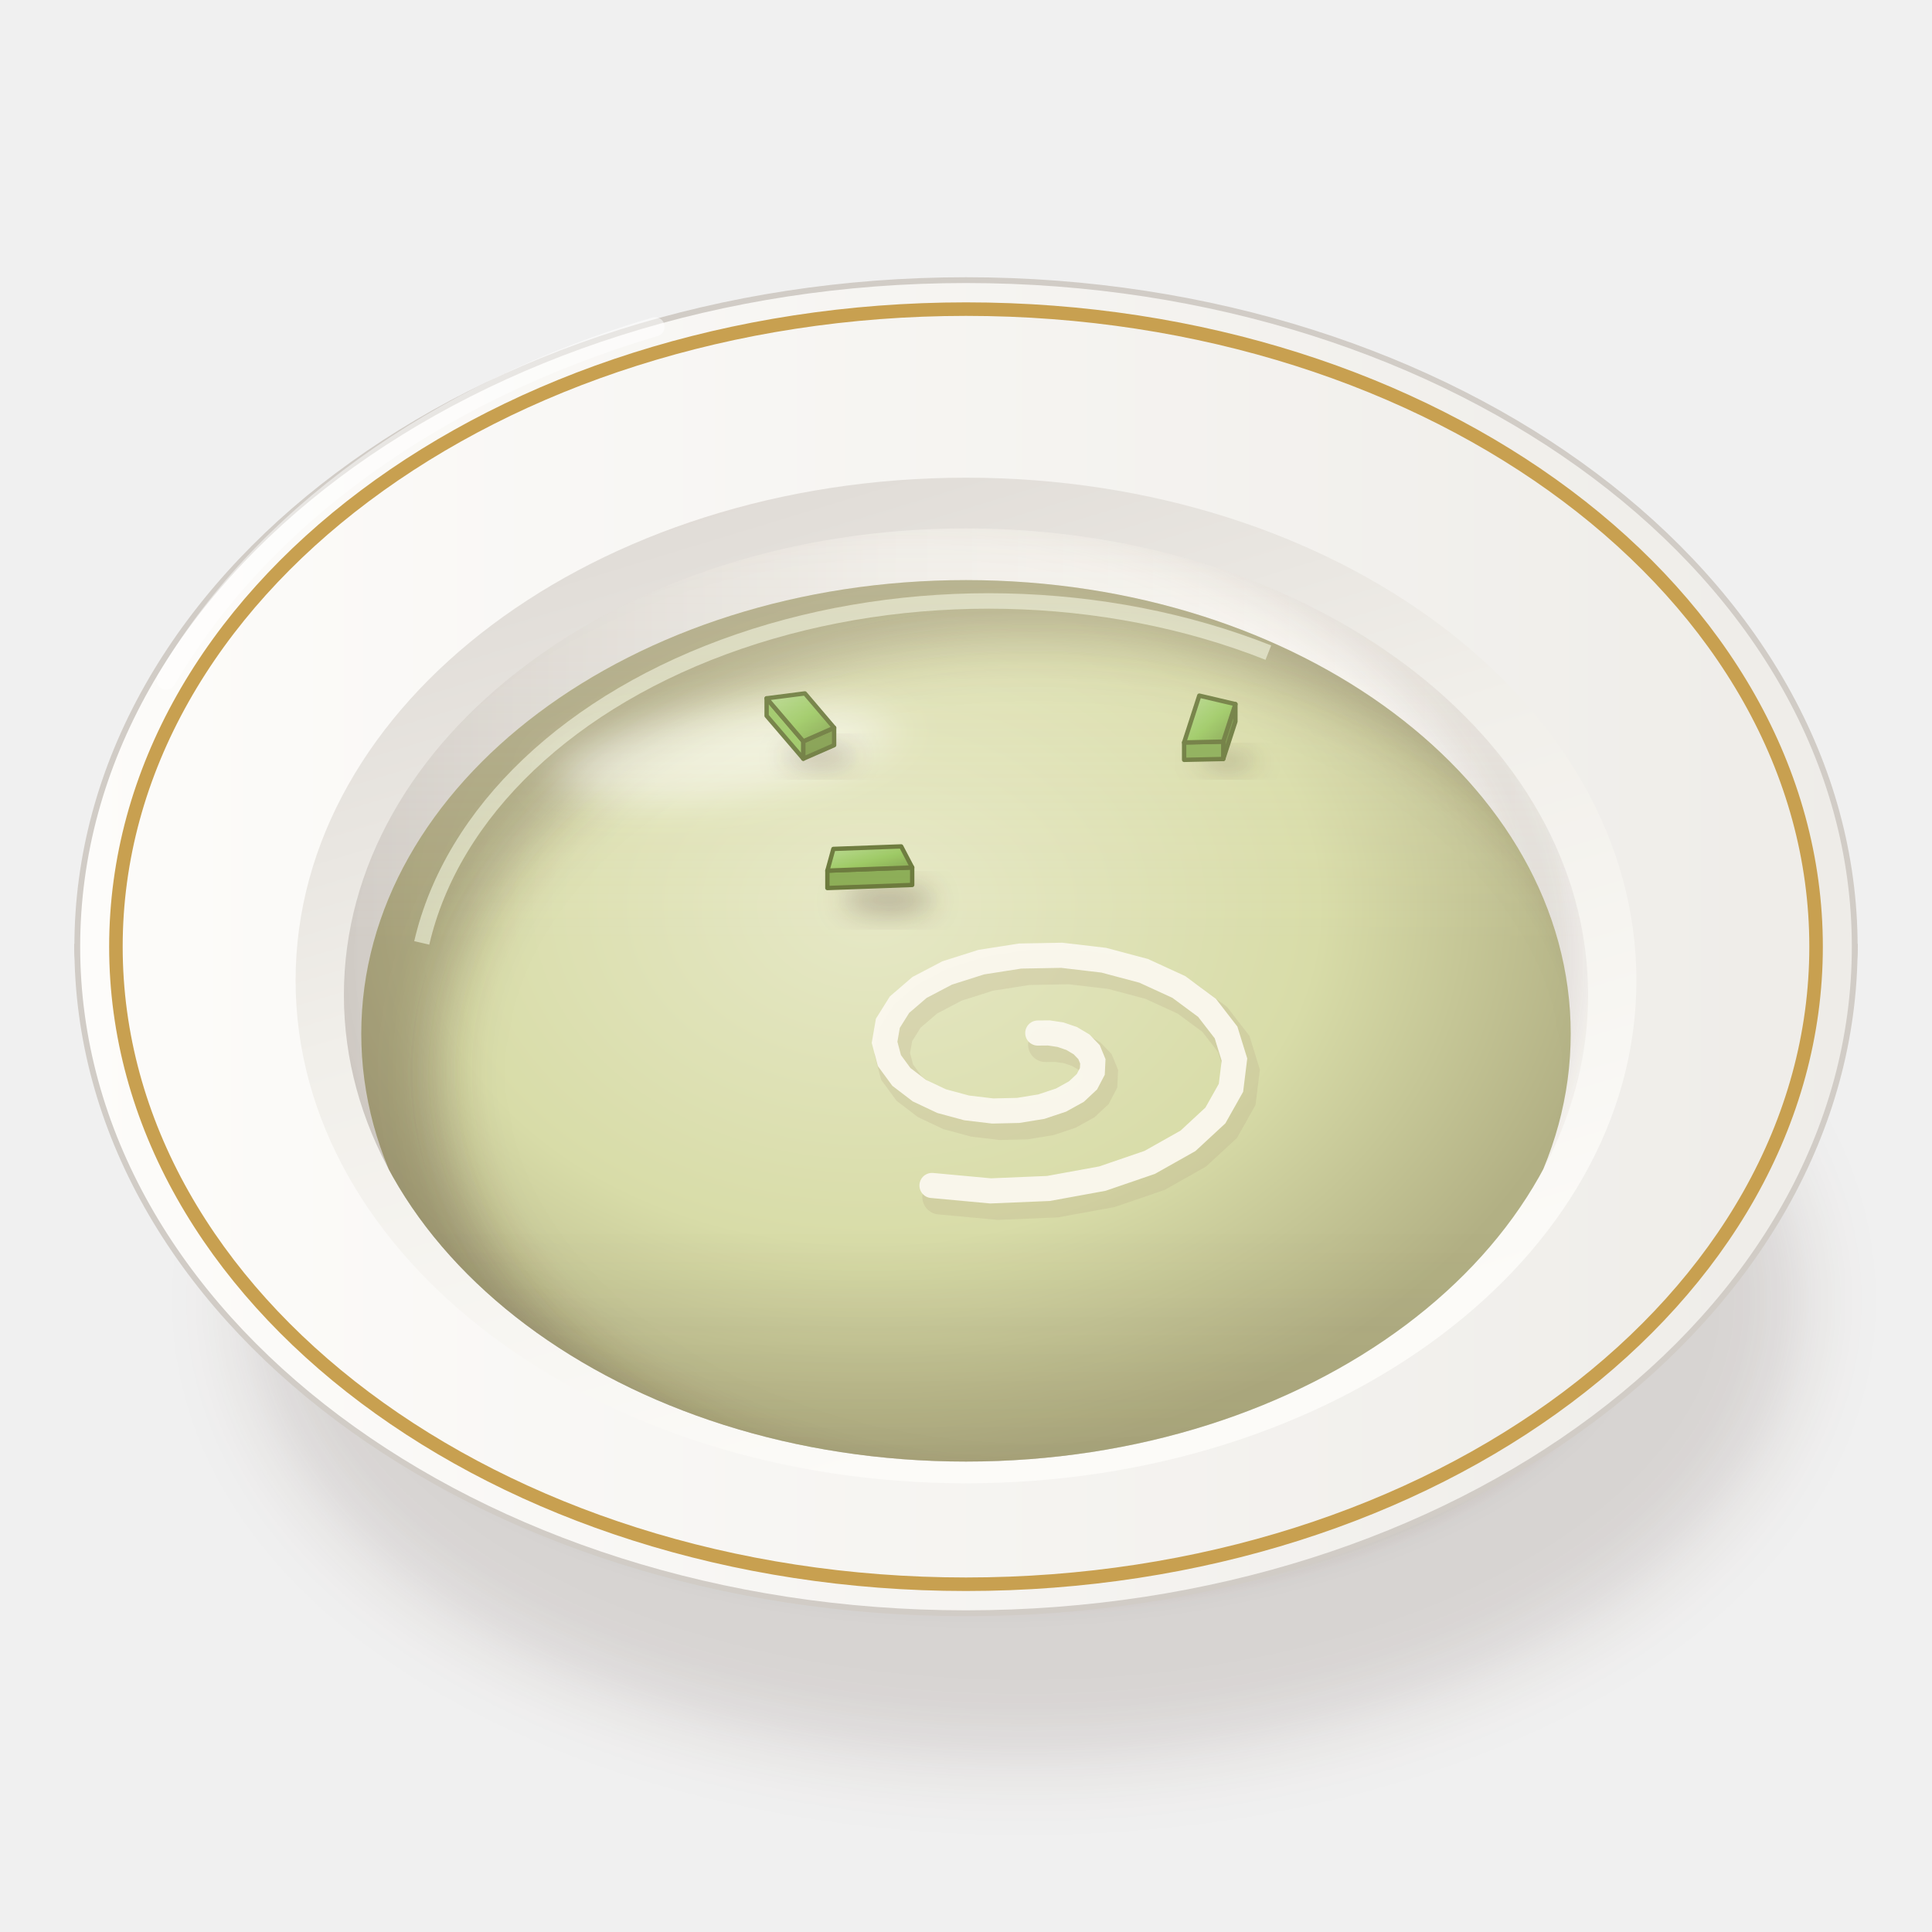
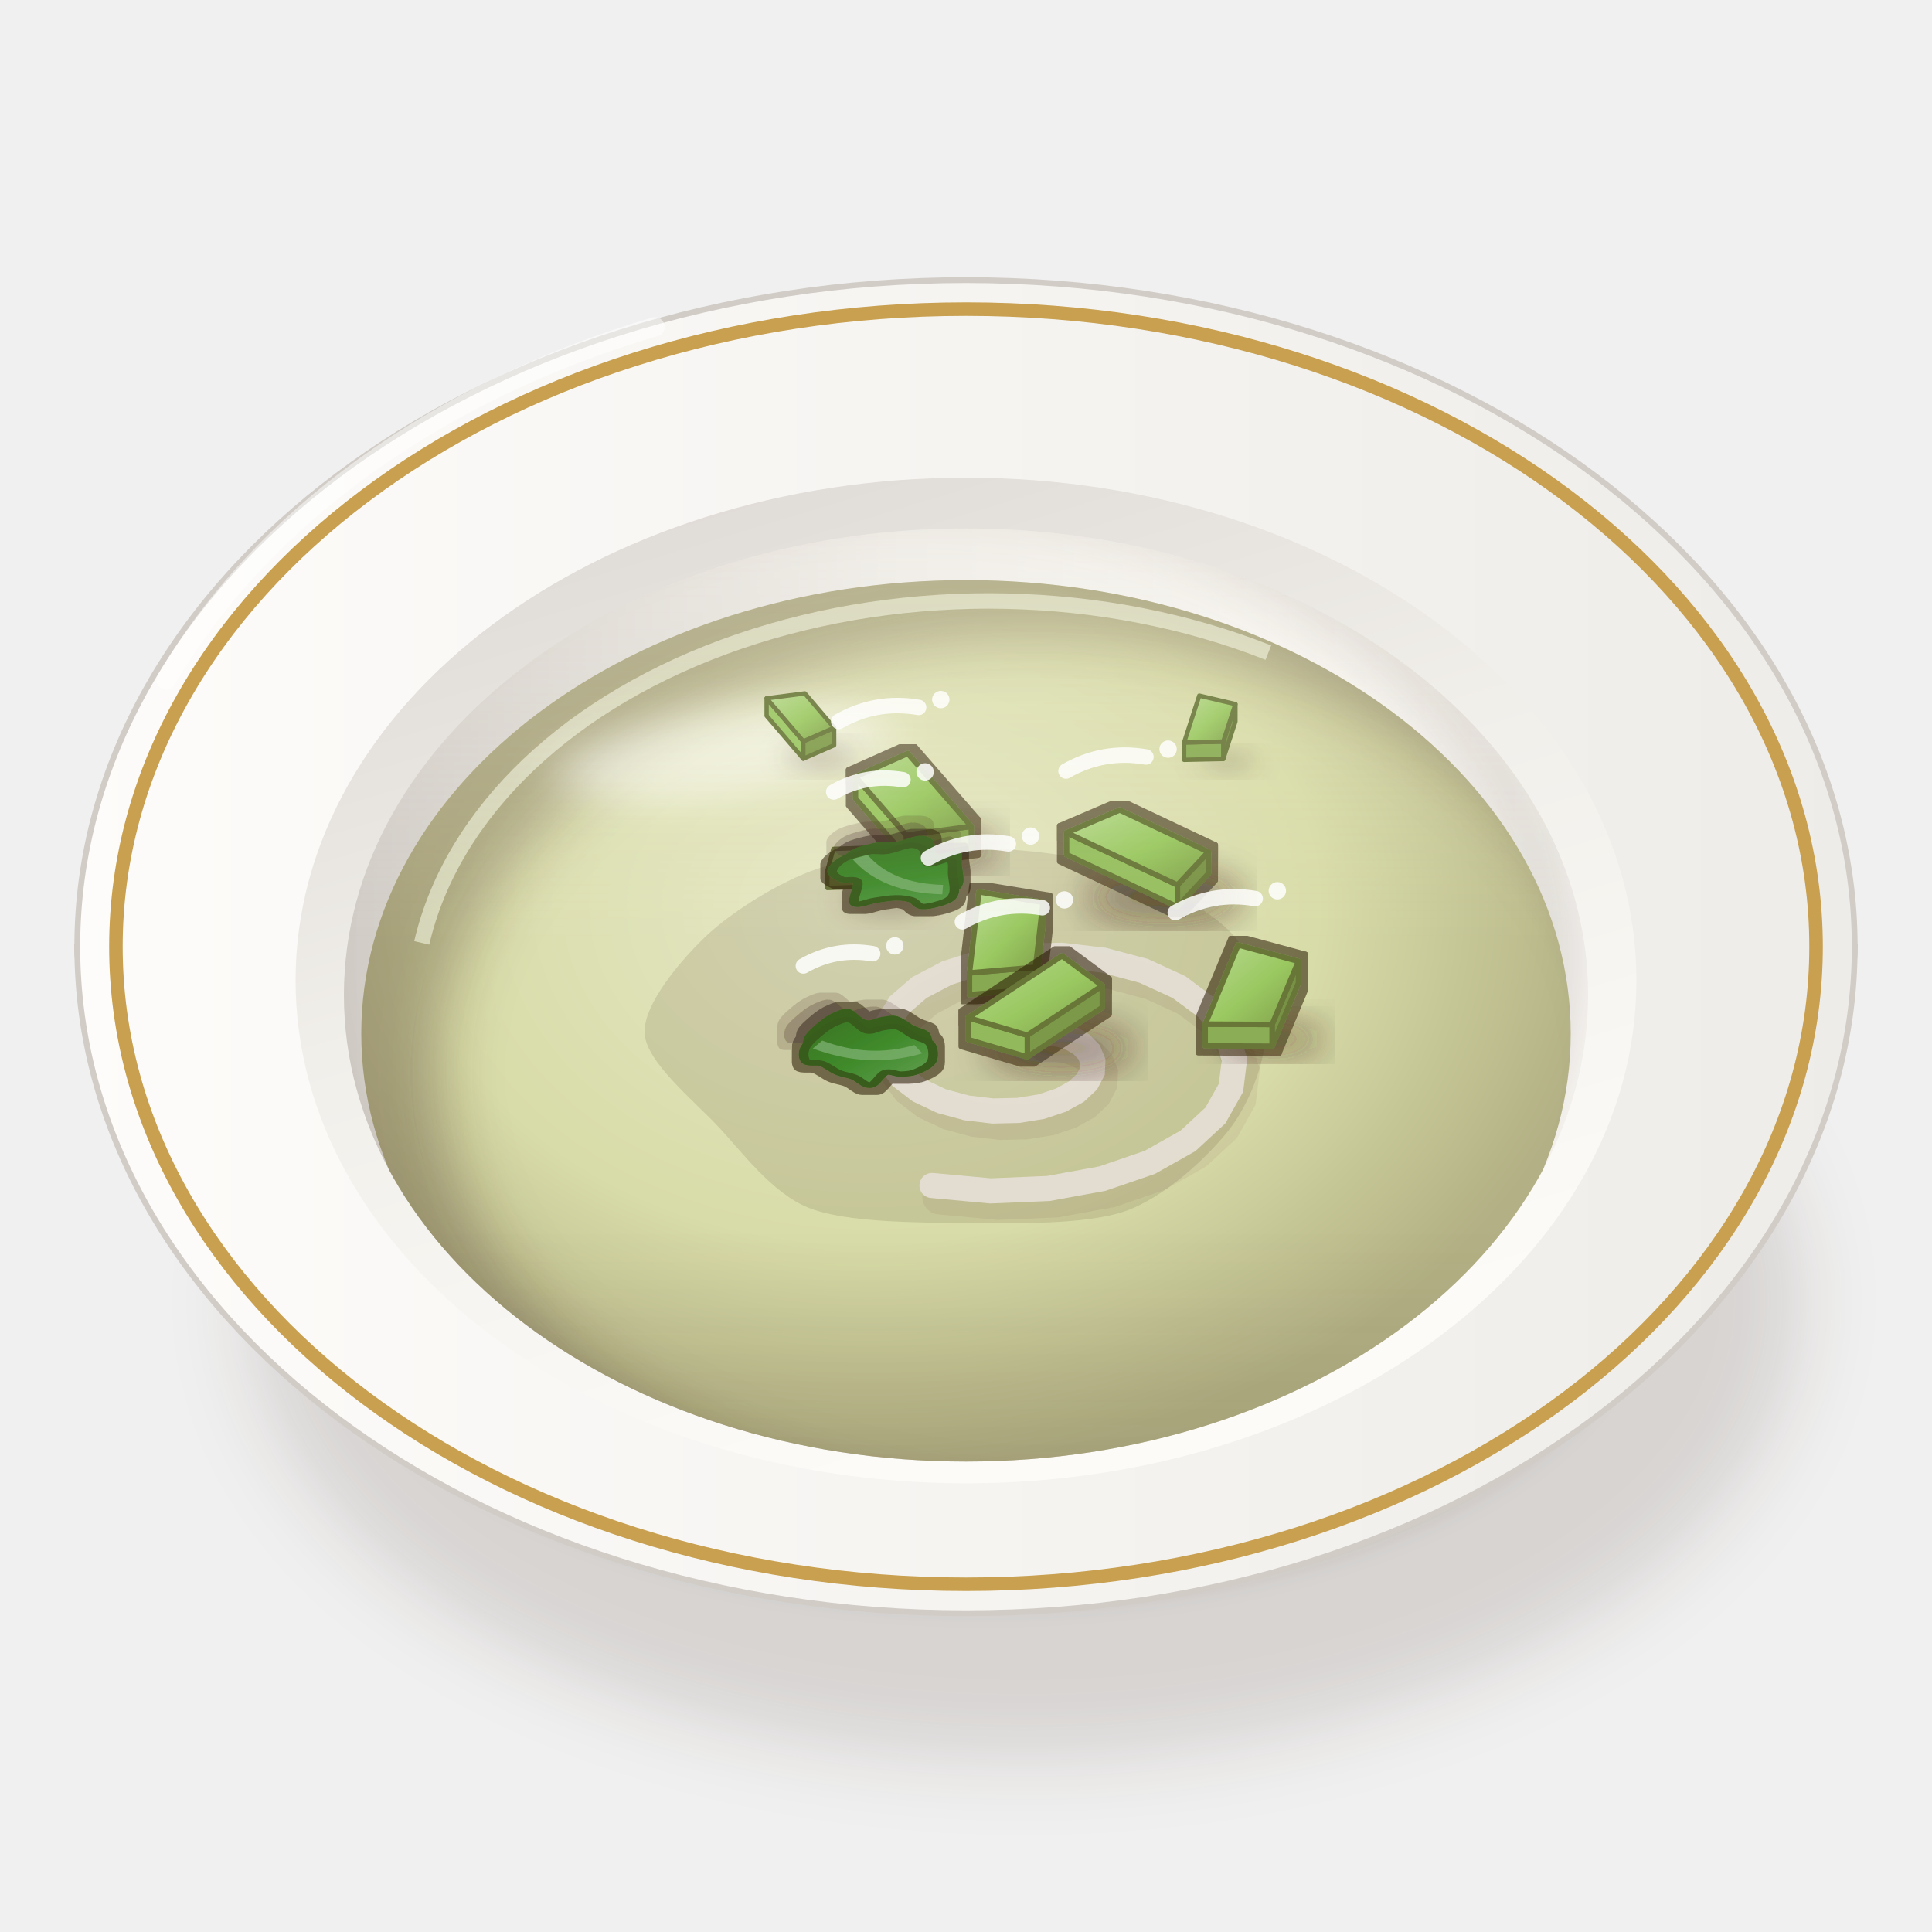
<svg xmlns="http://www.w3.org/2000/svg" viewBox="0 0 200 200" width="400" height="400">
  <defs>
    <filter id="gb_celery-1" x="-50%" y="-50%" width="200%" height="200%">
      <feGaussianBlur stdDeviation="4" />
    </filter>
    <filter id="gb_celery-2" x="-50%" y="-50%" width="200%" height="200%">
      <feGaussianBlur stdDeviation="1.6" />
    </filter>
    <linearGradient id="gb_celery-3" x1="0" y1="0" x2="1" y2="0">
      <stop offset="0" stop-color="#fbfbf7" />
      <stop offset="0.6" stop-color="#eae8e3" />
      <stop offset="1" stop-color="#c9c3bc" />
    </linearGradient>
    <linearGradient id="gb_celery-4" x1="0" y1="0" x2="1" y2="0">
      <stop offset="0" stop-color="#fdfcfa" />
      <stop offset="1" stop-color="#eeece8" />
    </linearGradient>
    <linearGradient id="gb_celery-5" x1="0" y1="0" x2="0.4" y2="1">
      <stop offset="0" stop-color="#dad5d0" />
      <stop offset="0.5" stop-color="#f1efea" />
      <stop offset="1" stop-color="#fcfbf8" />
    </linearGradient>
    <linearGradient id="gb_celery-6" x1="0" y1="0" x2="1" y2="0">
      <stop offset="0" stop-color="#d1ccc6" />
      <stop offset="0.45" stop-color="#eeece8" />
      <stop offset="1" stop-color="#fcfbf7" />
    </linearGradient>
    <clipPath id="gb_celery-7">
      <path d="M35.6,103A64.4,48.3 0 1 0 164.4,103A64.4,48.3 0 1 0 35.6,103Z" />
    </clipPath>
    <filter id="gb_celery-8" x="-50%" y="-50%" width="200%" height="200%">
      <feGaussianBlur stdDeviation="2.5" />
    </filter>
    <clipPath id="gb_celery-9">
      <path d="M35.6,103 A64.4,48.3 0 0 0 164.4,103 L200,103 L200,0 L0,0 L0,103Z" />
    </clipPath>
    <radialGradient id="gb_celery-10" cx="0.42" cy="0.36" r="0.62">
      <stop offset="0" stop-color="#e6e8c6" />
      <stop offset="0.6" stop-color="#d8dca8" />
      <stop offset="1" stop-color="#b2b084" />
    </radialGradient>
    <clipPath id="gb_celery-11">
      <path d="M37.4,107A62.6,46.95 0 1 0 162.6,107A62.6,46.95 0 1 0 37.4,107Z" />
    </clipPath>
    <filter id="gb_celery-12" x="-50%" y="-50%" width="200%" height="200%">
      <feGaussianBlur stdDeviation="3" />
    </filter>
    <filter id="gb_celery-13" x="-50%" y="-50%" width="200%" height="200%">
      <feGaussianBlur stdDeviation="2.2" />
    </filter>
    <filter id="gb_celery-14" x="-50%" y="-50%" width="200%" height="200%">
      <feGaussianBlur stdDeviation="1.4" />
    </filter>
    <linearGradient id="gb_celery-15" x1="0" y1="0" x2="1" y2="1">
      <stop offset="0" stop-color="#b8d990" />
      <stop offset="0.55" stop-color="#9ac860" />
      <stop offset="1" stop-color="#81a04c" />
    </linearGradient>
-     <linearGradient id="gb_celery-16" x1="0" y1="0" x2="0" y2="1">
+     <linearGradient id="gb_celery-16" x1="0" y1="0" x2="1" y2="1">
+       <stop offset="0" stop-color="#65a155" />
+       <stop offset="0.5" stop-color="#3f8a2a" />
+       <stop offset="1" stop-color="#3b7223" />
+     </linearGradient>
+     <filter id="gb_celery-17" x="-8%" y="-8%" width="116%" height="116%">
+       <feMorphology in="SourceAlpha" operator="dilate" radius="0.7" result="d" />
+       <feFlood flood-color="#2a1206" flood-opacity="0.55" />
+       <feComposite in2="d" operator="in" result="o" />
+       <feMerge>
+         <feMergeNode in="o" />
+         <feMergeNode in="SourceGraphic" />
+       </feMerge>
+     </filter>
+     <linearGradient id="gb_celery-18" x1="0" y1="0" x2="0" y2="1">
      <stop offset="0" stop-color="#fff8ec" stop-opacity="0.2" />
      <stop offset="0.45" stop-color="#fff8ec" stop-opacity="0" />
      <stop offset="0.75" stop-color="#3a2212" stop-opacity="0" />
      <stop offset="1" stop-color="#3a2212" stop-opacity="0.1" />
    </linearGradient>
  </defs>
  <ellipse cx="106" cy="134.63" rx="80.37" ry="47.36" fill="#3a2212" opacity="0.14" filter="url(#gb_celery-1)" />
  <ellipse cx="102" cy="132.63" rx="66.02" ry="32.29" fill="#3a2212" opacity="0.28" filter="url(#gb_celery-2)" />
  <path d="M8,98 C8,114 32.8,134.7 44.8,136.77 L155.2,136.77 C167.2,134.7 192,114 192,98Z" fill="url(#gb_celery-3)" stroke="#c0bab3" stroke-width=".6" />
  <path d="M8,98A92,69 0 1 0 192,98A92,69 0 1 0 8,98Z" fill="url(#gb_celery-4)" stroke="#d1ccc6" stroke-width=".6" />
  <path d="M12,98A88,66 0 1 0 188,98A88,66 0 1 0 12,98Z" fill="none" stroke="#c8a050" stroke-width="1.4" />
  <path d="M30.6,101.5A69.4,52.05 0 1 0 169.4,101.5A69.4,52.05 0 1 0 30.6,101.5Z" fill="url(#gb_celery-5)" />
  <path d="M35.6,103A64.4,48.3 0 1 0 164.4,103A64.4,48.3 0 1 0 35.6,103Z" fill="url(#gb_celery-6)" />
  <g clip-path="url(#gb_celery-7)">
    <path d="M27.6,99A66.4,50.3 0 1 0 160.4,99A66.4,50.3 0 1 0 27.6,99Z" fill="none" stroke="#3a2212" stroke-width="8" opacity=".14" filter="url(#gb_celery-8)" />
  </g>
  <g clip-path="url(#gb_celery-7)">
    <path d="M37.4,107A62.6,46.95 0 1 0 162.6,107A62.6,46.95 0 1 0 37.4,107Z" fill="url(#gb_celery-10)" />
    <g clip-path="url(#gb_celery-11)">
      <path fill-rule="evenodd" d="M0,0 H200 V200 H0Z M45.65,111A61.35,45.07 0 1 0 168.35,111A61.35,45.07 0 1 0 45.65,111Z" fill="#3a2212" opacity="0.3" filter="url(#gb_celery-12)" />
      <path d="M43.66,97.61 A59.47,42.26 0 0 1 131.3,67.56" stroke="#edefd8" stroke-width="1.6" fill="none" opacity=".65" />
    </g>
  </g>
  <path d="M107.43,106.94L108.57,106.93L109.78,107.11L110.95,107.51L111.97,108.12L112.74,108.92L113.13,109.87L113.08,110.91L112.52,111.98L111.43,113L109.84,113.88L107.8,114.56L105.4,114.95L102.77,115.01L100.07,114.69L97.48,113.99L95.17,112.9L93.31,111.48L92.07,109.79L91.57,107.9L91.91,105.93L93.12,104L95.19,102.22L98.05,100.72L101.58,99.6L105.6,98.97L109.91,98.89L114.26,99.4L118.39,100.5L122.03,102.17L124.95,104.33L126.92,106.88L127.79,109.69L127.43,112.61L125.82,115.47L122.98,118.1L119.02,120.33L114.12,122.01L108.53,123.03L102.54,123.28L96.48,122.72" stroke="#b8a888" stroke-width="3.6" fill="none" stroke-linecap="round" opacity=".25" transform="translate(.8 1.2)" />
  <path d="M107.43,106.94L108.57,106.93L109.78,107.11L110.95,107.51L111.97,108.12L112.74,108.92L113.13,109.87L113.08,110.91L112.52,111.98L111.43,113L109.84,113.88L107.8,114.56L105.4,114.95L102.77,115.01L100.07,114.69L97.48,113.99L95.17,112.9L93.31,111.48L92.07,109.79L91.57,107.9L91.91,105.93L93.12,104L95.19,102.22L98.05,100.72L101.58,99.6L105.6,98.97L109.91,98.89L114.26,99.4L118.39,100.5L122.03,102.17L124.95,104.33L126.92,106.88L127.79,109.69L127.43,112.61L125.82,115.47L122.98,118.1L119.02,120.33L114.12,122.01L108.53,123.03L102.54,123.28L96.48,122.72" stroke="#fbf8ee" stroke-width="2.6" fill="none" stroke-linecap="round" opacity="0.95" />
  <g clip-path="url(#gb_celery-11)">
    <ellipse cx="74.96" cy="77.89" rx="17.53" ry="4.5" fill="#fff" opacity="0.5" transform="rotate(-8 74.96 77.89)" filter="url(#gb_celery-13)" />
  </g>
  <g clip-path="url(#gb_celery-9)">
    <ellipse cx="84.85" cy="78.29" rx="3.68" ry="1.18" fill="#3a2212" opacity="0.28" filter="url(#gb_celery-14)" />
    <path d="M83.16,76.74L79.36,72.29L79.36,74.1L83.16,78.54Z" fill="#9ac662" stroke="#687738" stroke-width="0.45" stroke-linejoin="round" />
    <path d="M86.35,75.34L83.16,76.74L83.16,78.54L86.35,77.14Z" fill="#7f9c4a" stroke="#687738" stroke-width="0.45" stroke-linejoin="round" />
    <path d="M83.16,76.74L79.36,72.29L83.32,71.78L86.35,75.34Z" fill="url(#gb_celery-15)" stroke="#687738" stroke-width="0.45" stroke-linejoin="round" />
    <ellipse cx="127.09" cy="78.81" rx="2.93" ry="0.94" fill="#3a2212" opacity="0.28" filter="url(#gb_celery-14)" />
    <path d="M127.89,72.89L126.63,76.77L126.63,78.57L127.89,74.69Z" fill="#789245" stroke="#687738" stroke-width="0.45" stroke-linejoin="round" />
    <path d="M126.63,76.77L122.58,76.86L122.58,78.66L126.63,78.57Z" fill="#89ac53" stroke="#687738" stroke-width="0.45" stroke-linejoin="round" />
    <path d="M122.58,76.86L124.15,72.01L127.89,72.89L126.63,76.77Z" fill="url(#gb_celery-15)" stroke="#687738" stroke-width="0.45" stroke-linejoin="round" />
    <ellipse cx="91.93" cy="93.18" rx="4.73" ry="1.51" fill="#3a2212" opacity="0.28" filter="url(#gb_celery-14)" />
    <path d="M94.43,89.8L85.65,90.13L85.65,91.93L94.43,91.61Z" fill="#89ab53" stroke="#687738" stroke-width="0.45" stroke-linejoin="round" />
    <path d="M94.43,89.8L85.65,90.13L86.27,87.88L93.29,87.62Z" fill="url(#gb_celery-15)" stroke="#687738" stroke-width="0.45" stroke-linejoin="round" />
+     <path d="M131.01,107C130.94,110.05 129.32,114.32 127.14,117.07C124.96,119.83 120.57,123.94 116.5,125.37C112.43,126.8 104.91,126.65 100,126.61C95.09,126.56 87.64,126.57 83.78,125.06C79.93,123.55 76.84,119.26 74.28,116.55C71.72,113.84 66.92,109.94 66.73,107C66.54,104.07 70.32,99.55 73.01,96.98C75.7,94.42 80.61,91.3 84.66,89.92C88.71,88.54 95.37,87.8 100,87.78C104.62,87.76 111.33,88.42 115.47,89.76C119.62,91.11 125.29,94.16 127.62,96.75C129.95,99.33 131.08,103.95 131.01,107Z" fill="#3a2212" opacity=".12" />
+     <g filter="url(#gb_celery-17)">
+       <g transform="translate(94.56 84.76) scale(1.25) translate(-94.56 -84.76)">
+         <ellipse cx="96.56" cy="87.16" rx="5.04" ry="1.61" fill="#3a2212" opacity="0.28" filter="url(#gb_celery-14)" />
+         <path d="M99.35,85.39L93.97,86.11L93.97,87.92L99.35,87.2Z" fill="#86a750" stroke="#687738" stroke-width="0.45" stroke-linejoin="round" />
+         <path d="M93.97,86.11L89.76,81.28L89.76,83.08L93.97,87.92Z" fill="#9ac661" stroke="#687738" stroke-width="0.45" stroke-linejoin="round" />
+         <path d="M94.09,79.35L99.35,85.39L93.97,86.11L89.76,81.28Z" fill="url(#gb_celery-15)" stroke="#687738" stroke-width="0.45" stroke-linejoin="round" />
+       </g>
+     </g>
+     <g transform="translate(90.96 73.96) rotate(-10)">
+       <path d="M-4.2,0 Q0,-1.51 4.2,0" stroke="#fff" stroke-width="1.6" fill="none" stroke-linecap="round" opacity="0.85" />
+       <circle cx="6.6" cy="-.4" r=".9" fill="#fff" opacity="0.85" />
+     </g>
+     <g filter="url(#gb_celery-17)">
+       <g transform="translate(118.09 89.89) scale(1.25) translate(-118.09 -89.89)">
+         <ellipse cx="120.09" cy="92.29" rx="6.44" ry="2.06" fill="#3a2212" opacity="0.28" filter="url(#gb_celery-14)" />
+         <path d="M121.13,91.27L111.95,86.94L111.95,88.75L121.13,93.08Z" fill="#96bf5e" stroke="#687738" stroke-width="0.45" stroke-linejoin="round" />
+         <path d="M123.69,88.53L121.13,91.27L121.13,93.08L123.69,90.33Z" fill="#7a9446" stroke="#687738" stroke-width="0.45" stroke-linejoin="round" />
+         <path d="M121.13,91.27L111.95,86.94L116.35,85.06L123.69,88.53Z" fill="url(#gb_celery-15)" stroke="#687738" stroke-width="0.45" stroke-linejoin="round" />
+       </g>
+     </g>
+     <g transform="translate(114.49 79.09) rotate(-10)">
+       <path d="M-4.2,0 Q0,-1.51 4.2,0" stroke="#fff" stroke-width="1.6" fill="none" stroke-linecap="round" opacity="0.85" />
+       <circle cx="6.6" cy="-.4" r=".9" fill="#fff" opacity="0.85" />
+     </g>
+     <g filter="url(#gb_celery-17)">
+       <g transform="translate(93.01 90.71) scale(1.25) translate(-93.01 -90.71)">
+         <g transform="translate(93.01 90.71) scale(1 0.56) rotate(208.36)" opacity="1">
+           <path d="M-5.2,-1.41C-4.98,-1.92 -4.33,-2.8 -3.9,-2.99C-3.47,-3.18 -3.03,-2.57 -2.6,-2.56C-2.17,-2.55 -1.73,-2.68 -1.3,-2.93C-0.87,-3.17 -0.43,-3.65 0,-4.04C0.43,-4.43 0.87,-5.54 1.3,-5.26C1.73,-4.97 2.17,-2.77 2.6,-2.33C3.03,-1.89 3.47,-2.69 3.9,-2.63C4.33,-2.56 4.98,-2.39 5.2,-1.94C5.42,-1.48 5.42,-0.56 5.2,0.1C4.98,0.76 4.33,1.56 3.9,2.01C3.47,2.46 3.03,2.38 2.6,2.8C2.17,3.21 1.73,4.23 1.3,4.5C0.87,4.77 0.43,4.72 0,4.44C-0.43,4.15 -0.87,2.84 -1.3,2.8C-1.73,2.77 -2.17,4.3 -2.6,4.21C-3.03,4.12 -3.47,2.94 -3.9,2.25C-4.33,1.56 -4.98,0.67 -5.2,0.06C-5.42,-0.55 -5.42,-0.91 -5.2,-1.41Z" transform="translate(1.5 3)" fill="#3a2212" opacity=".25" />
+           <path d="M-5.2,-1.41C-4.98,-1.92 -4.33,-2.8 -3.9,-2.99C-3.47,-3.18 -3.03,-2.57 -2.6,-2.56C-2.17,-2.55 -1.73,-2.68 -1.3,-2.93C-0.87,-3.17 -0.43,-3.65 0,-4.04C0.43,-4.43 0.87,-5.54 1.3,-5.26C1.73,-4.97 2.17,-2.77 2.6,-2.33C3.03,-1.89 3.47,-2.69 3.9,-2.63C4.33,-2.56 4.98,-2.39 5.2,-1.94C5.42,-1.48 5.42,-0.56 5.2,0.1C4.98,0.76 4.33,1.56 3.9,2.01C3.47,2.46 3.03,2.38 2.6,2.8C2.17,3.21 1.73,4.23 1.3,4.5C0.87,4.77 0.43,4.72 0,4.44C-0.43,4.15 -0.87,2.84 -1.3,2.8C-1.73,2.77 -2.17,4.3 -2.6,4.21C-3.03,4.12 -3.47,2.94 -3.9,2.25C-4.33,1.56 -4.98,0.67 -5.2,0.06C-5.42,-0.55 -5.42,-0.91 -5.2,-1.41Z" transform="translate(0 1.6)" fill="#38611d" />
+           <path d="M-5.2,-1.41C-4.98,-1.92 -4.33,-2.8 -3.9,-2.99C-3.47,-3.18 -3.03,-2.57 -2.6,-2.56C-2.17,-2.55 -1.73,-2.68 -1.3,-2.93C-0.87,-3.17 -0.43,-3.65 0,-4.04C0.43,-4.43 0.87,-5.54 1.3,-5.26C1.73,-4.97 2.17,-2.77 2.6,-2.33C3.03,-1.89 3.47,-2.69 3.9,-2.63C4.33,-2.56 4.98,-2.39 5.2,-1.94C5.42,-1.48 5.42,-0.56 5.2,0.1C4.98,0.76 4.33,1.56 3.9,2.01C3.47,2.46 3.03,2.38 2.6,2.8C2.17,3.21 1.73,4.23 1.3,4.5C0.87,4.77 0.43,4.72 0,4.44C-0.43,4.15 -0.87,2.84 -1.3,2.8C-1.73,2.77 -2.17,4.3 -2.6,4.21C-3.03,4.12 -3.47,2.94 -3.9,2.25C-4.33,1.56 -4.98,0.67 -5.2,0.06C-5.42,-0.55 -5.42,-0.91 -5.2,-1.41Z" fill="url(#gb_celery-16)" stroke="#375b1c" stroke-width=".8" />
+           <path d="M-4.16,0 Q0,-2 4.16,1" stroke="#82b375" stroke-width="1.4" fill="none" opacity=".7" />
+         </g>
+       </g>
+     </g>
+     <g transform="translate(89.89 81.35) rotate(-10)">
+       <path d="M-3.64,0 Q0,-1.31 3.64,0" stroke="#fff" stroke-width="1.6" fill="none" stroke-linecap="round" opacity="0.85" />
+       <circle cx="6.04" cy="-.4" r=".9" fill="#fff" opacity="0.85" />
+     </g>
+     <g filter="url(#gb_celery-17)">
+       <g transform="translate(103.85 98.89) scale(1.25) translate(-103.85 -98.89)">
+         <ellipse cx="105.85" cy="101.29" rx="3.47" ry="1.11" fill="#3a2212" opacity="0.28" filter="url(#gb_celery-14)" />
+         <path d="M107.15,94.51L106.53,99.88L106.53,101.68L107.15,96.31Z" fill="#789144" stroke="#687738" stroke-width="0.45" stroke-linejoin="round" />
+         <path d="M106.53,99.88L101.06,100.35L101.06,102.15L106.53,101.68Z" fill="#87a951" stroke="#687738" stroke-width="0.45" stroke-linejoin="round" />
+         <path d="M101.06,100.35L101.84,93.64L107.15,94.51L106.53,99.88Z" fill="url(#gb_celery-15)" stroke="#687738" stroke-width="0.45" stroke-linejoin="round" />
+       </g>
+     </g>
+     <g transform="translate(100.25 88.09) rotate(-10)">
+       <path d="M-4.2,0 Q0,-1.51 4.2,0" stroke="#fff" stroke-width="1.6" fill="none" stroke-linecap="round" opacity="0.85" />
+       <circle cx="6.6" cy="-.4" r=".9" fill="#fff" opacity="0.85" />
+     </g>
+     <g filter="url(#gb_celery-17)">
+       <g transform="translate(129.4 104.55) scale(1.25) translate(-129.4 -104.55)">
+         <ellipse cx="131.4" cy="106.95" rx="4.21" ry="1.35" fill="#3a2212" opacity="0.28" filter="url(#gb_celery-14)" />
+         <path d="M133.41,100.52L131.23,105.75L131.23,107.55L133.41,102.32Z" fill="#789245" stroke="#687738" stroke-width="0.45" stroke-linejoin="round" />
+         <path d="M131.23,105.75L125.69,105.72L125.69,107.52L131.23,107.55Z" fill="#8aad54" stroke="#687738" stroke-width="0.45" stroke-linejoin="round" />
+         <path d="M125.69,105.72L128.42,99.17L133.41,100.52L131.23,105.75Z" fill="url(#gb_celery-15)" stroke="#687738" stroke-width="0.45" stroke-linejoin="round" />
+       </g>
+     </g>
+     <g transform="translate(125.8 93.75) rotate(-10)">
+       <path d="M-4.2,0 Q0,-1.51 4.2,0" stroke="#fff" stroke-width="1.6" fill="none" stroke-linecap="round" opacity="0.85" />
+       <circle cx="6.6" cy="-.4" r=".9" fill="#fff" opacity="0.85" />
+     </g>
+     <g filter="url(#gb_celery-17)">
+       <g transform="translate(107.36 105.5) scale(1.25) translate(-107.36 -105.5)">
+         <ellipse cx="109.36" cy="107.9" rx="6" ry="1.92" fill="#3a2212" opacity="0.28" filter="url(#gb_celery-14)" />
+         <path d="M112.76,102.73L106.55,106.83L106.55,108.63L112.76,104.53Z" fill="#7c9848" stroke="#687738" stroke-width="0.45" stroke-linejoin="round" />
+         <path d="M106.55,106.83L101.65,105.38L101.65,107.19L106.55,108.63Z" fill="#92ba5b" stroke="#687738" stroke-width="0.45" stroke-linejoin="round" />
+         <path d="M101.65,105.38L109.42,100.26L112.76,102.73L106.55,106.83Z" fill="url(#gb_celery-15)" stroke="#687738" stroke-width="0.45" stroke-linejoin="round" />
+       </g>
+     </g>
+     <g transform="translate(103.76 94.7) rotate(-10)">
+       <path d="M-4.2,0 Q0,-1.51 4.2,0" stroke="#fff" stroke-width="1.6" fill="none" stroke-linecap="round" opacity="0.85" />
+       <circle cx="6.6" cy="-.4" r=".9" fill="#fff" opacity="0.85" />
+     </g>
+     <g filter="url(#gb_celery-17)">
+       <g transform="translate(89.87 108.72) scale(1.25) translate(-89.87 -108.72)">
+         <g transform="translate(89.87 108.72) scale(1 0.56) rotate(177.89)" opacity="1">
+           <path d="M-5.2,-1.84C-4.98,-2.51 -4.33,-2.99 -3.9,-3.29C-3.47,-3.59 -3.03,-3.62 -2.6,-3.63C-2.17,-3.64 -1.73,-3.09 -1.3,-3.35C-0.87,-3.61 -0.43,-5.09 0,-5.18C0.43,-5.28 0.87,-4.27 1.3,-3.94C1.73,-3.6 2.17,-3.55 2.6,-3.2C3.03,-2.85 3.47,-2.12 3.9,-1.83C4.33,-1.55 4.98,-1.88 5.2,-1.48C5.42,-1.08 5.42,-0.14 5.2,0.57C4.98,1.27 4.33,2.16 3.9,2.75C3.47,3.34 3.03,3.81 2.6,4.11C2.17,4.41 1.73,4.74 1.3,4.54C0.87,4.33 0.43,3.08 0,2.87C-0.43,2.66 -0.87,3.2 -1.3,3.28C-1.73,3.36 -2.17,3.57 -2.6,3.34C-3.03,3.12 -3.47,2.36 -3.9,1.92C-4.33,1.49 -4.98,1.34 -5.2,0.72C-5.42,0.09 -5.42,-1.17 -5.2,-1.84Z" transform="translate(1.5 3)" fill="#3a2212" opacity=".25" />
+           <path d="M-5.2,-1.84C-4.98,-2.51 -4.33,-2.99 -3.9,-3.29C-3.47,-3.59 -3.03,-3.62 -2.6,-3.63C-2.17,-3.64 -1.73,-3.09 -1.3,-3.35C-0.87,-3.61 -0.43,-5.09 0,-5.18C0.43,-5.28 0.87,-4.27 1.3,-3.94C1.73,-3.6 2.17,-3.55 2.6,-3.2C3.03,-2.85 3.47,-2.12 3.9,-1.83C4.33,-1.55 4.98,-1.88 5.2,-1.48C5.42,-1.08 5.42,-0.14 5.2,0.57C4.98,1.27 4.33,2.16 3.9,2.75C3.47,3.34 3.03,3.81 2.6,4.11C2.17,4.41 1.73,4.74 1.3,4.54C0.87,4.33 0.43,3.08 0,2.87C-0.43,2.66 -0.87,3.2 -1.3,3.28C-1.73,3.36 -2.17,3.57 -2.6,3.34C-3.03,3.12 -3.47,2.36 -3.9,1.92C-4.33,1.49 -4.98,1.34 -5.2,0.72C-5.42,0.09 -5.42,-1.17 -5.2,-1.84Z" transform="translate(0 1.6)" fill="#38611d" />
+           <path d="M-5.2,-1.84C-4.98,-2.51 -4.33,-2.99 -3.9,-3.29C-3.47,-3.59 -3.03,-3.62 -2.6,-3.63C-2.17,-3.64 -1.73,-3.09 -1.3,-3.35C-0.87,-3.61 -0.43,-5.09 0,-5.18C0.43,-5.28 0.87,-4.27 1.3,-3.94C1.73,-3.6 2.17,-3.55 2.6,-3.2C3.03,-2.85 3.47,-2.12 3.9,-1.83C4.33,-1.55 4.98,-1.88 5.2,-1.48C5.42,-1.08 5.42,-0.14 5.2,0.57C4.98,1.27 4.33,2.16 3.9,2.75C3.47,3.34 3.03,3.81 2.6,4.11C2.17,4.41 1.73,4.74 1.3,4.54C0.87,4.33 0.43,3.08 0,2.87C-0.43,2.66 -0.87,3.2 -1.3,3.28C-1.73,3.36 -2.17,3.57 -2.6,3.34C-3.03,3.12 -3.47,2.36 -3.9,1.92C-4.33,1.49 -4.98,1.34 -5.2,0.72C-5.42,0.09 -5.42,-1.17 -5.2,-1.84Z" fill="url(#gb_celery-16)" stroke="#375b1c" stroke-width=".8" />
+           <path d="M-4.16,0 Q0,-2 4.16,1" stroke="#82b375" stroke-width="1.4" fill="none" opacity=".7" />
+         </g>
+       </g>
+     </g>
+     <g transform="translate(86.75 99.36) rotate(-10)">
+       <path d="M-3.64,0 Q0,-1.31 3.64,0" stroke="#fff" stroke-width="1.6" fill="none" stroke-linecap="round" opacity="0.85" />
+       <circle cx="6.04" cy="-.4" r=".9" fill="#fff" opacity="0.85" />
+     </g>
    <g clip-path="url(#gb_celery-11)" />
  </g>
-   <rect x="0" y="54.7" width="200" height="96.6" fill="url(#gb_celery-16)" clip-path="url(#gb_celery-7)" />
+   <rect x="0" y="54.7" width="200" height="96.6" fill="url(#gb_celery-18)" clip-path="url(#gb_celery-7)" />
  <path d="M17.2,70.4 A92,69 0 0 1 67.8,33.83" stroke="#fff" stroke-width="2" fill="none" stroke-linecap="round" opacity="0.5" />
</svg>
